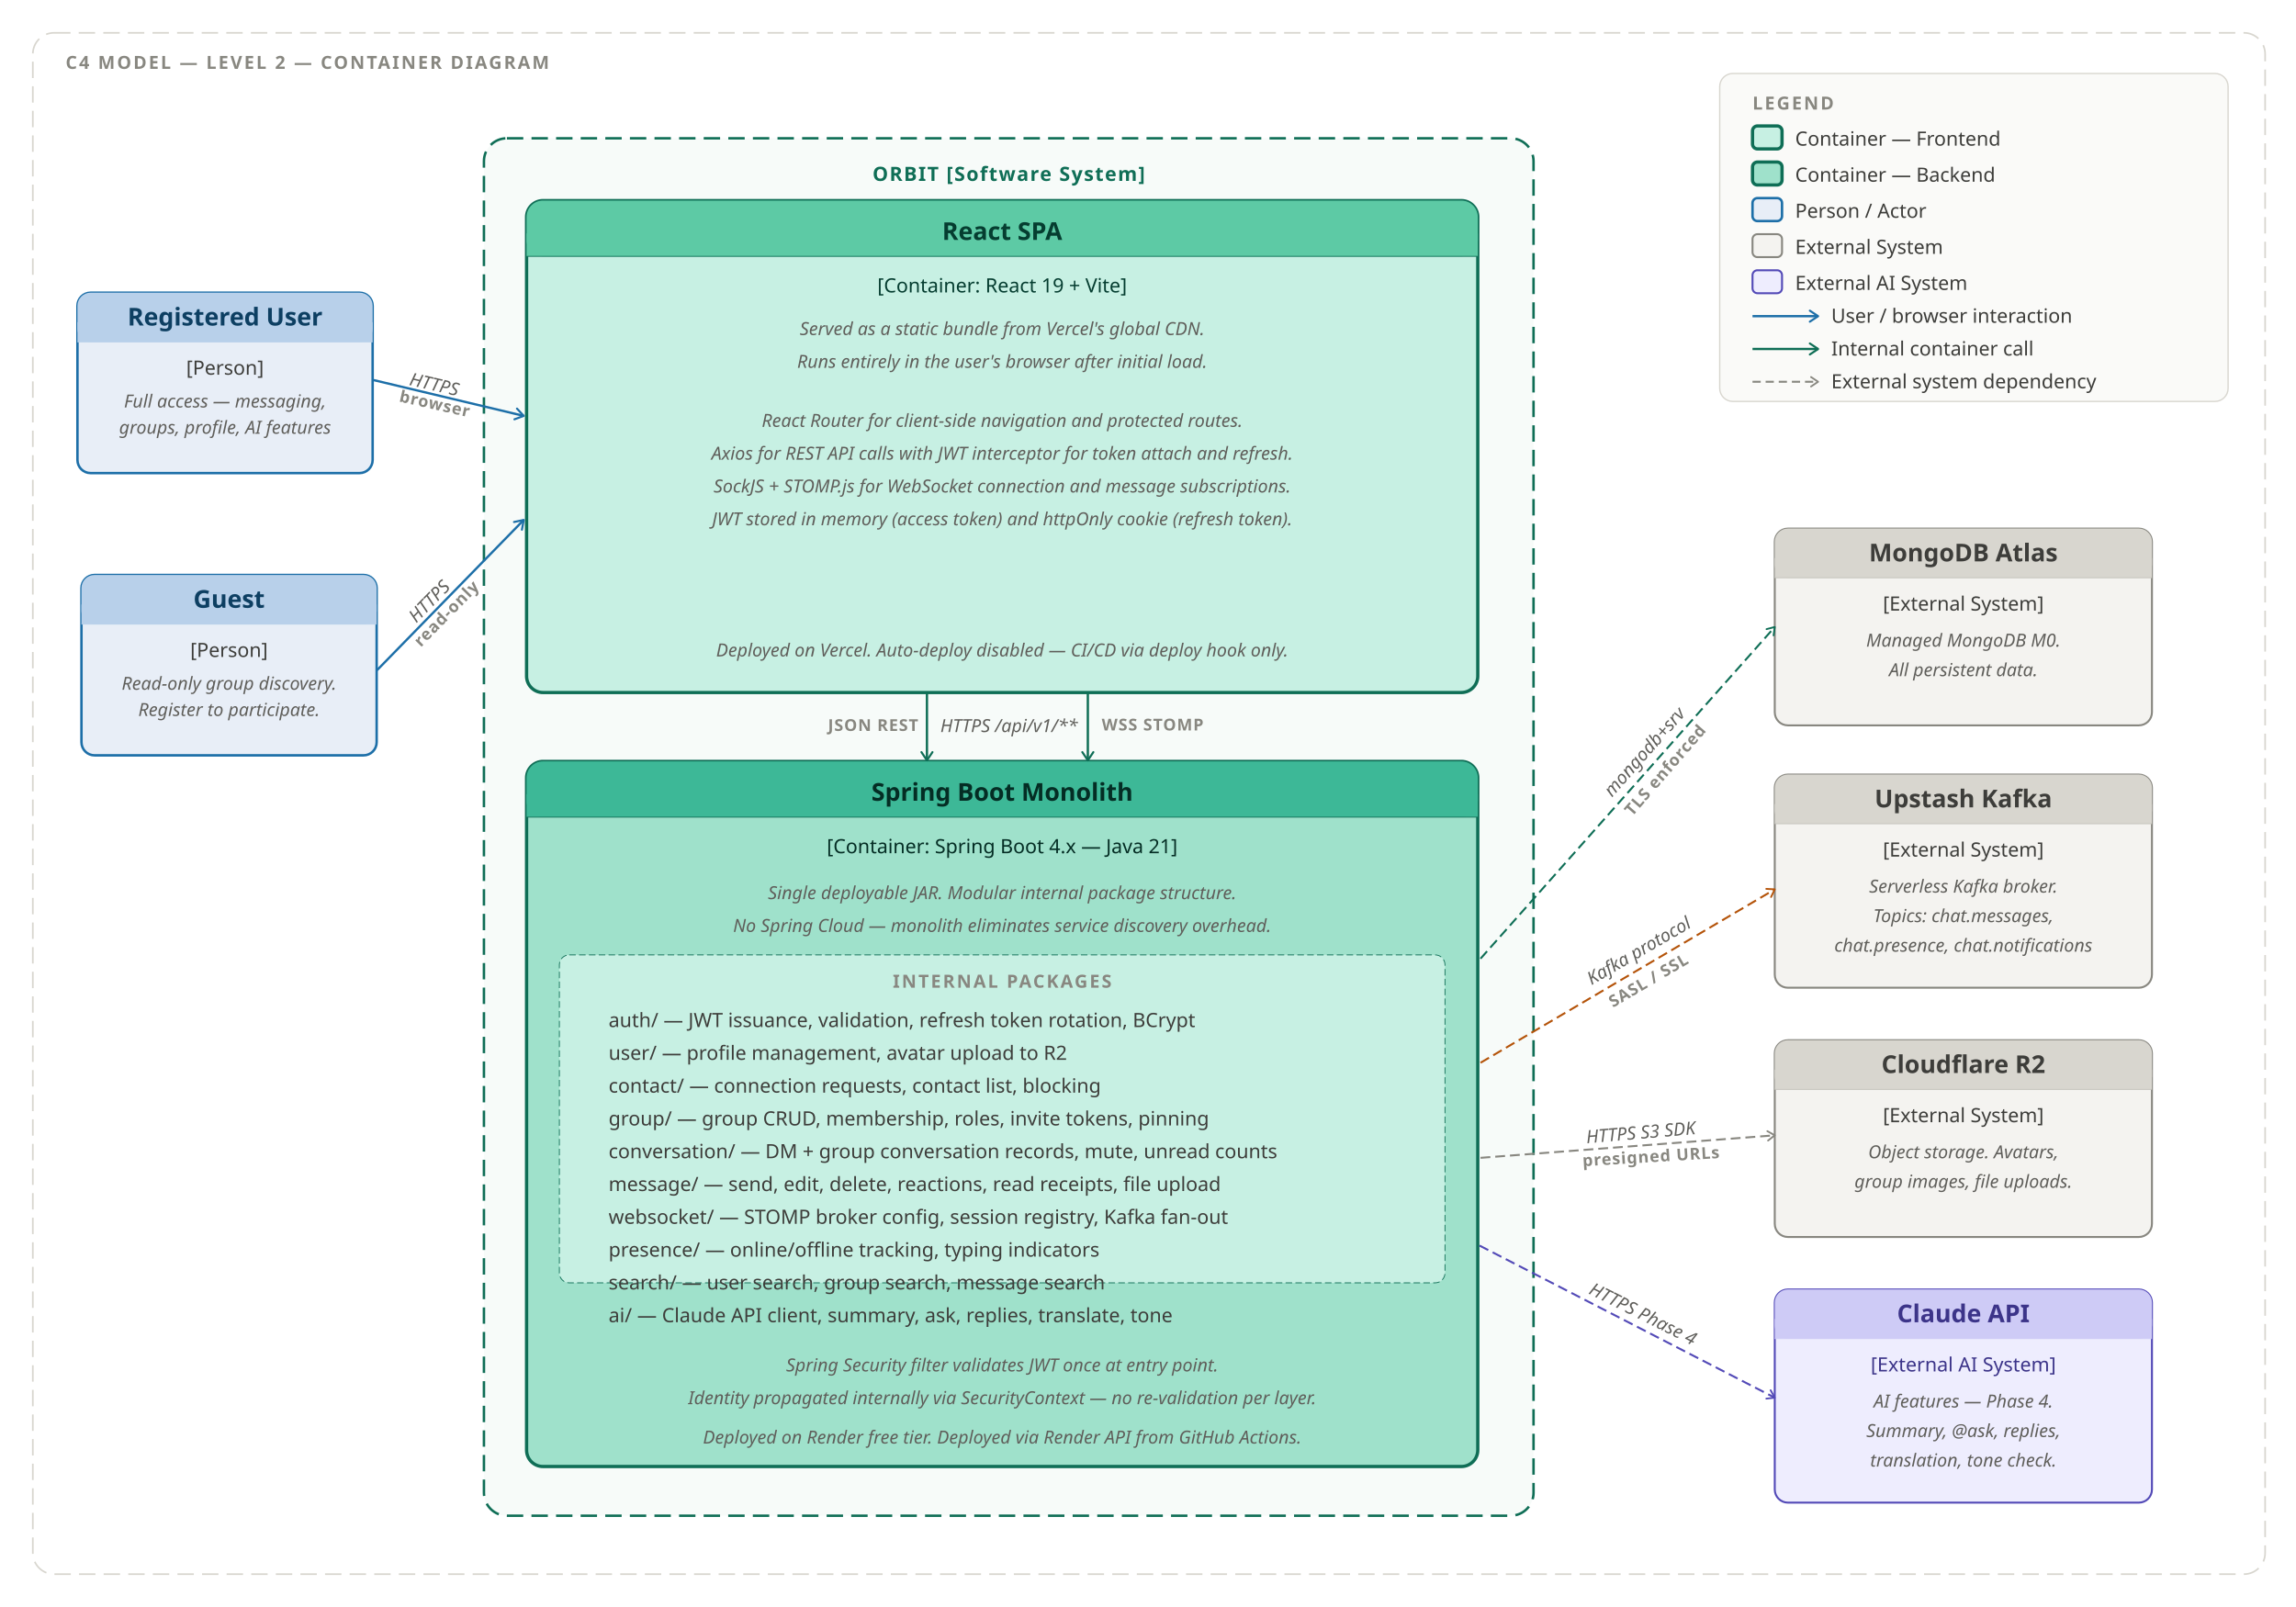
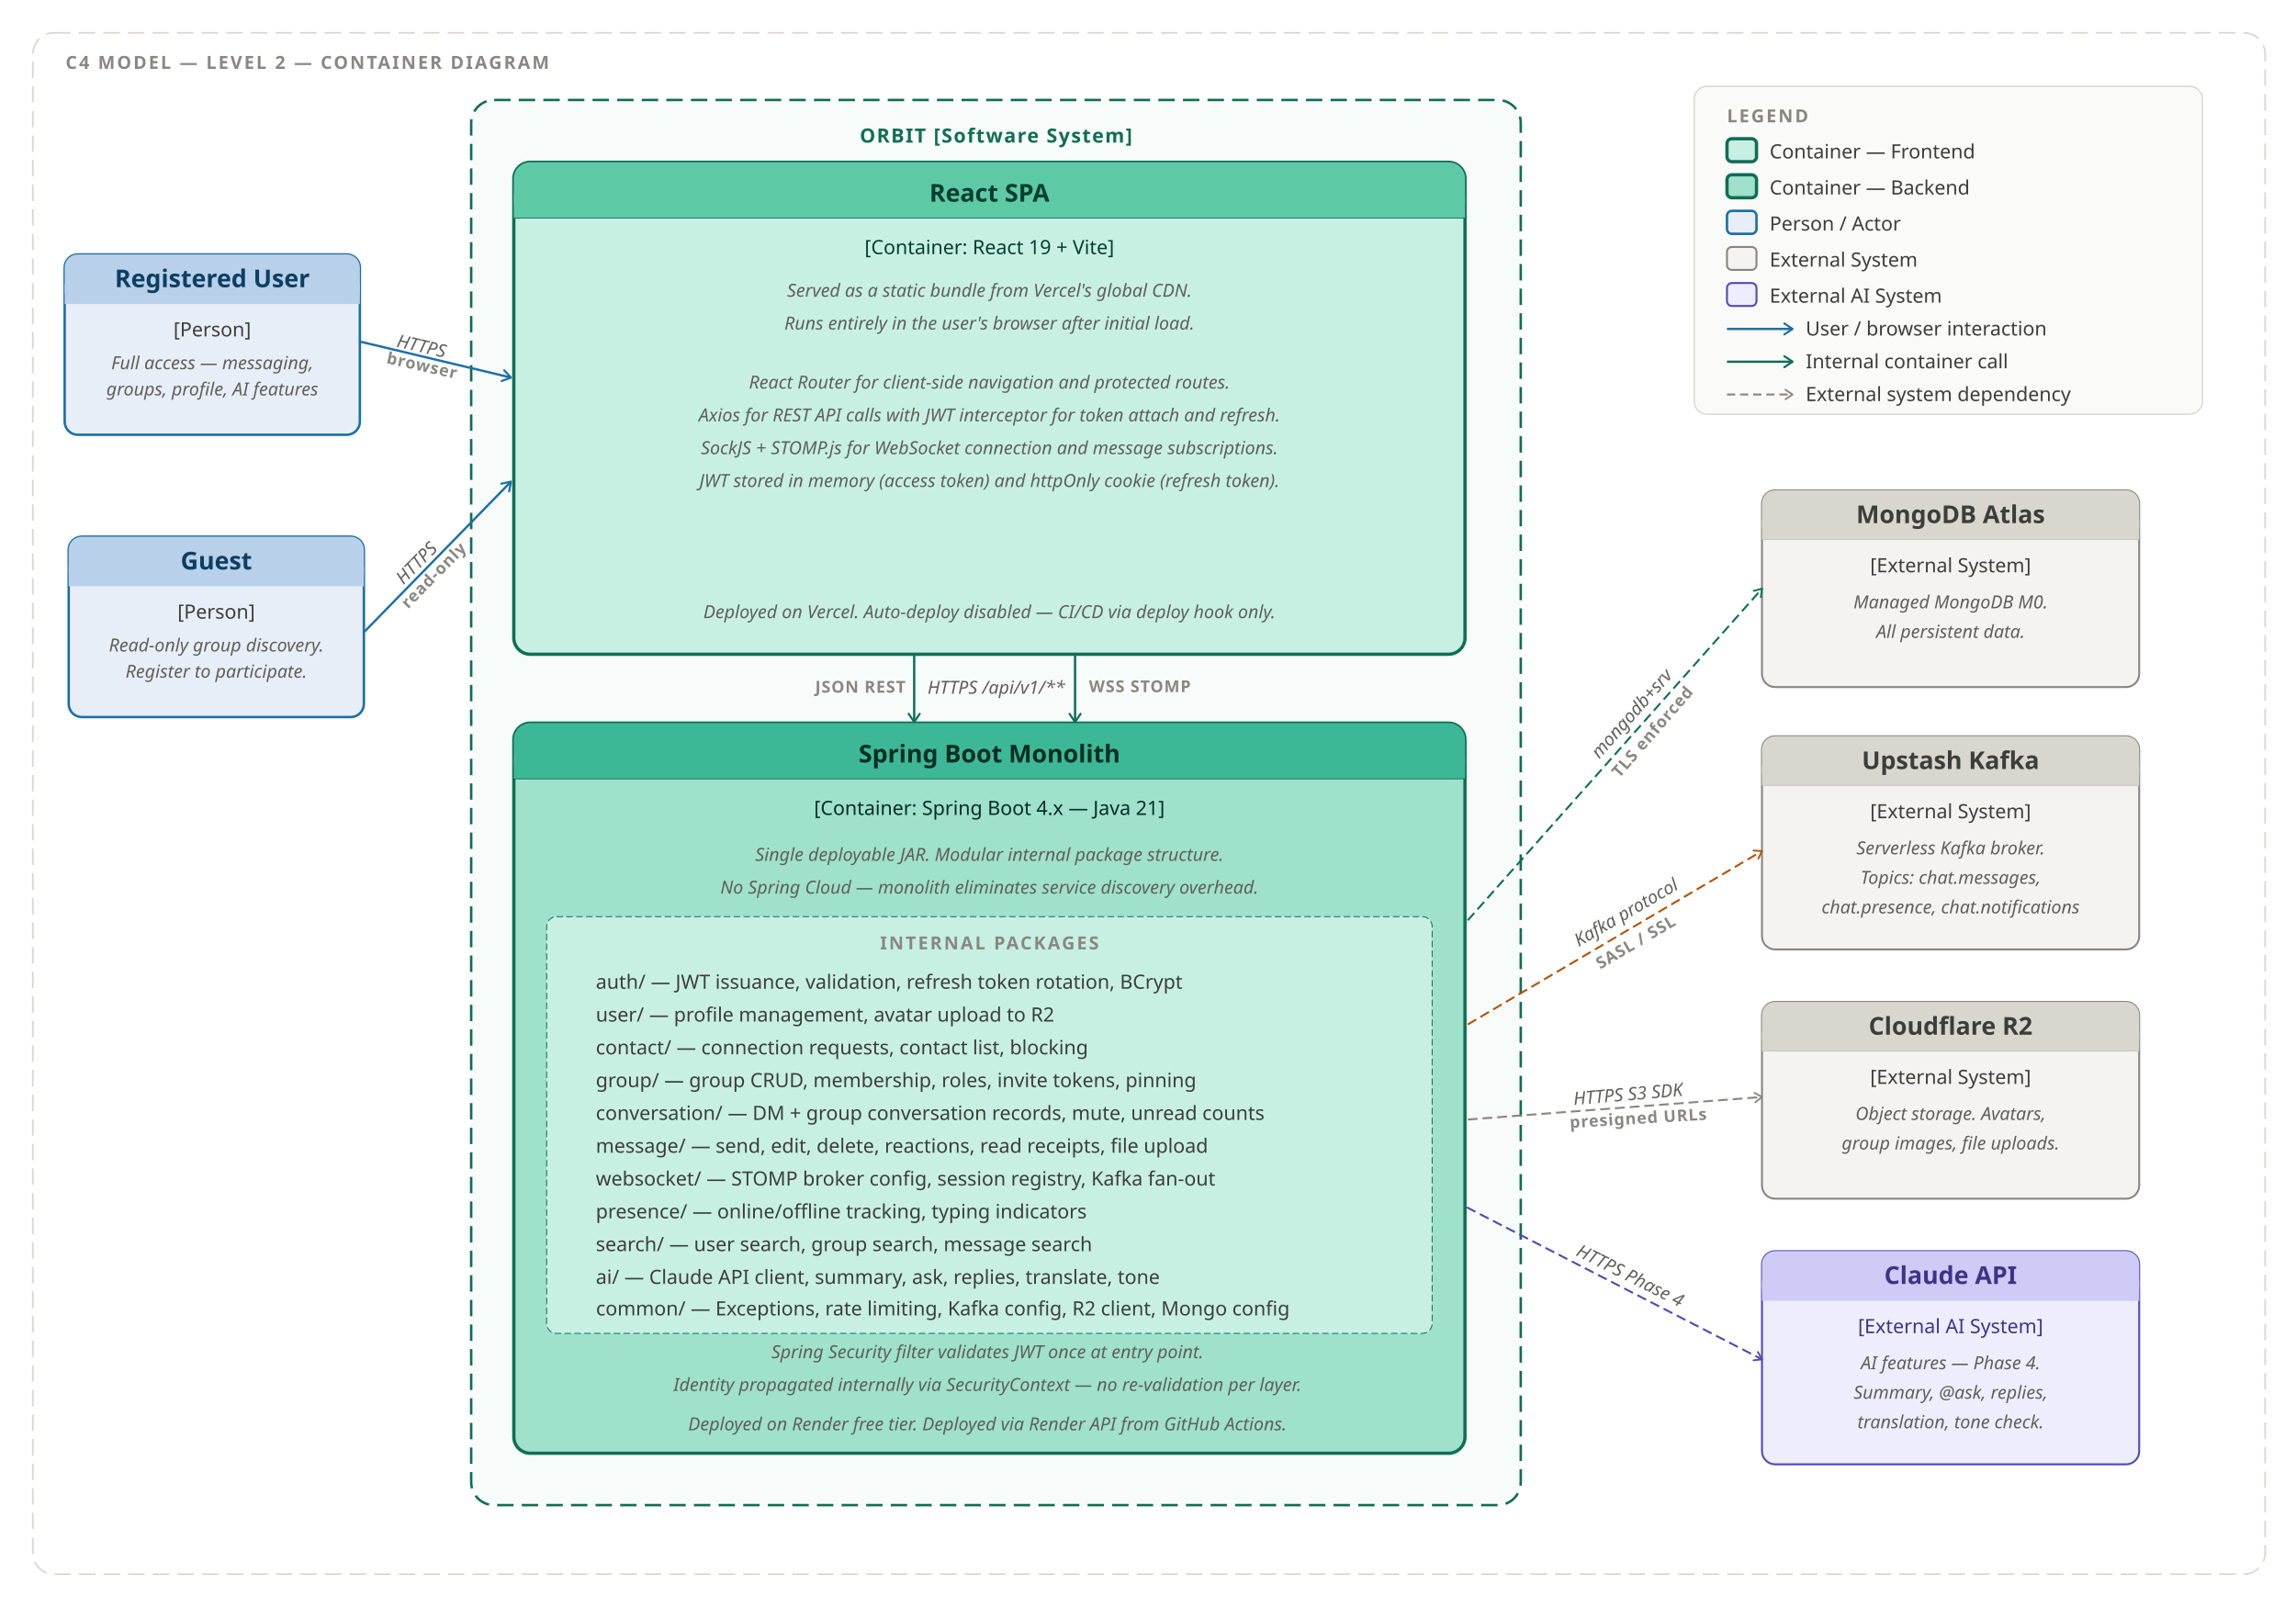
<svg xmlns="http://www.w3.org/2000/svg" width="100%" viewBox="0 0 1400 980" role="img" version="1.1" id="svg92">
  <defs id="defs6">
    <marker id="arrow" viewBox="0 0 10 10" refX="8" refY="5" markerWidth="6" markerHeight="6" orient="auto-start-reverse">
      <path d="M2 1L8 5L2 9" fill="none" stroke="#888780" stroke-width="1.5" stroke-linecap="round" stroke-linejoin="round" id="path1" />
    </marker>
    <marker id="arrow-blue" viewBox="0 0 10 10" refX="8" refY="5" markerWidth="6" markerHeight="6" orient="auto-start-reverse">
      <path d="M2 1L8 5L2 9" fill="none" stroke="#1D6FA8" stroke-width="1.5" stroke-linecap="round" stroke-linejoin="round" id="path2" />
    </marker>
    <marker id="arrow-green" viewBox="0 0 10 10" refX="8" refY="5" markerWidth="6" markerHeight="6" orient="auto-start-reverse">
      <path d="M2 1L8 5L2 9" fill="none" stroke="#0F6E56" stroke-width="1.5" stroke-linecap="round" stroke-linejoin="round" id="path3" />
    </marker>
    <marker id="arrow-teal" viewBox="0 0 10 10" refX="8" refY="5" markerWidth="6" markerHeight="6" orient="auto-start-reverse">
      <path d="M2 1L8 5L2 9" fill="none" stroke="#0F6E56" stroke-width="1.5" stroke-linecap="round" stroke-linejoin="round" id="path4" />
    </marker>
    <marker id="arrow-purple" viewBox="0 0 10 10" refX="8" refY="5" markerWidth="6" markerHeight="6" orient="auto-start-reverse">
      <path d="M2 1L8 5L2 9" fill="none" stroke="#534AB7" stroke-width="1.5" stroke-linecap="round" stroke-linejoin="round" id="path5" />
    </marker>
    <marker id="arrow-orange" viewBox="0 0 10 10" refX="8" refY="5" markerWidth="6" markerHeight="6" orient="auto-start-reverse">
      <path d="M2 1L8 5L2 9" fill="none" stroke="#B45309" stroke-width="1.5" stroke-linecap="round" stroke-linejoin="round" id="path6" />
    </marker>
    <style id="style6">
    text { font-family: ui-sans-serif, system-ui, sans-serif; fill: #3d3d3a; }
    .th   { font-size: 15px; font-weight: 700; }
    .thm  { font-size: 13px; font-weight: 600; }
    .ts   { font-size: 12px; font-weight: 400; }
    .tl   { font-size: 11px; font-weight: 400; fill: #5F5E5A; font-style: italic; }
    .tc   { font-size: 11px; font-weight: 500; fill: #888780; }
    .section-label { font-size: 11px; font-weight: 700; fill: #888780; letter-spacing: 1.2px; }
    .rel-label { font-size: 11px; fill: #5F5E5A; font-style: italic; }
    .proto     { font-size: 10px; fill: #888780; font-weight: 600; letter-spacing: 0.5px; }

    /* System boundary */
    .boundary     { fill: #F7FBF9; stroke: #0F6E56; stroke-width: 1.5; stroke-dasharray: 10 5; }
    .boundary-lbl { font-size: 12px; font-weight: 700; fill: #0F6E56; letter-spacing: 0.8px; }

    /* Actor */
    .actor-box { fill: #E8EEF7; stroke: #1D6FA8; stroke-width: 1.5; }
    .actor-hdr { fill: #B8D0EA; stroke: none; }
    .actor-txt { fill: #0D3F62; }

    /* React SPA container — teal */
    .react-box { fill: #C7F0E3; stroke: #0F6E56; stroke-width: 2; }
    .react-hdr { fill: #5DCAA5; stroke: none; }
    .react-txt { fill: #053D30; }

    /* Spring Boot container — teal darker shade */
    .spring-box { fill: #9FE1CB; stroke: #0F6E56; stroke-width: 2; }
    .spring-hdr { fill: #3DB897; stroke: none; }
    .spring-txt { fill: #042D24; }

    /* External infra — warm grey */
    .ext-box { fill: #F4F3F0; stroke: #888780; stroke-width: 1.2; }
    .ext-hdr { fill: #D8D6CF; stroke: none; }
    .ext-txt { fill: #3d3d3a; }

    /* External AI — purple */
    .ai-box  { fill: #EEEDFE; stroke: #534AB7; stroke-width: 1.2; }
    .ai-hdr  { fill: #CECBF6; stroke: none; }
    .ai-txt  { fill: #3C3489; }

    /* Relation lines by type */
    .rel-user   { stroke: #1D6FA8; stroke-width: 1.4; fill: none; }
    .rel-intern { stroke: #0F6E56; stroke-width: 1.4; fill: none; }
    .rel-data   { stroke: #0F6E56; stroke-width: 1.2; fill: none; stroke-dasharray: 6 3; }
    .rel-kafka  { stroke: #B45309; stroke-width: 1.2; fill: none; stroke-dasharray: 6 3; }
    .rel-ai     { stroke: #534AB7; stroke-width: 1.2; fill: none; stroke-dasharray: 6 3; }
    .rel-infra  { stroke: #888780; stroke-width: 1.2; fill: none; stroke-dasharray: 6 3; }
  </style>
  </defs>
  <rect x="20.02" y="20.02" width="1361.161" height="939.961" rx="12.963" fill="none" stroke="#d8d6cf" stroke-width="1" stroke-dasharray="10, 5" id="rect6" />
  <text class="section-label" x="40" y="42" id="text6">C4 MODEL — LEVEL 2 — CONTAINER DIAGRAM</text>
-   <g id="g92" transform="translate(98.60547,-5.189762)">
+   <g id="g92" transform="translate(83.03619,2.594887)">
    <rect x="950" y="50" width="310" height="200" rx="8" fill="#fafaf8" stroke="#d8d6cf" stroke-width="0.8" id="rect7" />
    <text class="section-label" x="970" y="72" id="text7">LEGEND</text>
    <rect x="970" y="82" width="18" height="14" rx="3" fill="#c7f0e3" stroke="#0f6e56" stroke-width="2" id="rect8" />
    <text class="ts" x="996" y="94" id="text8">Container — Frontend</text>
    <rect x="970" y="104" width="18" height="14" rx="3" fill="#9fe1cb" stroke="#0f6e56" stroke-width="2" id="rect9" />
    <text class="ts" x="996" y="116" id="text9">Container — Backend</text>
    <rect x="970" y="126" width="18" height="14" rx="3" fill="#e8eef7" stroke="#1d6fa8" stroke-width="1.5" id="rect10" />
    <text class="ts" x="996" y="138" id="text10">Person / Actor</text>
    <rect x="970" y="148" width="18" height="14" rx="3" fill="#f4f3f0" stroke="#888780" stroke-width="1.2" id="rect11" />
    <text class="ts" x="996" y="160" id="text11">External System</text>
    <rect x="970" y="170" width="18" height="14" rx="3" fill="#eeedfe" stroke="#534ab7" stroke-width="1.2" id="rect12" />
    <text class="ts" x="996" y="182" id="text12">External AI System</text>
    <line x1="970" y1="198" x2="1010" y2="198" stroke="#1d6fa8" stroke-width="1.4" marker-end="url(#arrow-blue)" id="line12" />
    <text class="ts" x="1018" y="202" id="text13">User / browser interaction</text>
    <line x1="970" y1="218" x2="1010" y2="218" stroke="#0f6e56" stroke-width="1.4" marker-end="url(#arrow-green)" id="line13" />
    <text class="ts" x="1018" y="222" id="text14">Internal container call</text>
    <line x1="970" y1="238" x2="1010" y2="238" stroke="#888780" stroke-width="1.2" stroke-dasharray="5, 3" marker-end="url(#arrow)" id="line14" />
    <text class="ts" x="1018" y="242" id="text15">External system dependency</text>
  </g>
-   <g id="g93" transform="translate(1.223238,-131.4981)">
+   <g id="g93" transform="translate(-6.561404,-154.8521)">
    <rect x="46" y="310" width="180" height="110" rx="8" class="actor-box" id="rect15" />
    <rect x="46" y="310" width="180" height="30" rx="8" class="actor-hdr" id="rect16" />
    <rect x="46" y="328" width="180" height="12" rx="0" class="actor-hdr" id="rect17" />
    <text class="th actor-txt" x="136" y="330" text-anchor="middle" id="text17">Registered User</text>
    <line x1="46" y1="340" x2="226" y2="340" stroke="#b8d0ea" stroke-width="0.5" id="line17" />
    <text class="ts" x="136" y="360" text-anchor="middle" id="text18">[Person]</text>
    <text class="tl" x="136" y="380" text-anchor="middle" id="text19">Full access — messaging,</text>
    <text class="tl" x="136" y="396" text-anchor="middle" id="text20">groups, profile, AI features</text>
  </g>
-   <g id="g94" transform="translate(3.669716,-103.3637)">
+   <g id="g94" transform="translate(-4.114927,-126.7176)">
    <rect x="46" y="454" width="180" height="110" rx="8" class="actor-box" id="rect20" />
    <rect x="46" y="454" width="180" height="30" rx="8" class="actor-hdr" id="rect21" />
    <rect x="46" y="472" width="180" height="12" rx="0" class="actor-hdr" id="rect22" />
    <text class="th actor-txt" x="136" y="474" text-anchor="middle" id="text22">Guest</text>
    <line x1="46" y1="484" x2="226" y2="484" stroke="#b8d0ea" stroke-width="0.5" id="line22" />
    <text class="ts" x="136" y="504" text-anchor="middle" id="text23">[Person]</text>
    <text class="tl" x="136" y="524" text-anchor="middle" id="text24">Read-only group discovery.</text>
    <text class="tl" x="136" y="540" text-anchor="middle" id="text25">Register to participate.</text>
  </g>
-   <rect x="295.084" y="84.325" width="640" height="840" rx="14" class="boundary" id="rect25" />
-   <text class="boundary-lbl" x="615.084" y="110.325" text-anchor="middle" id="text26">ORBIT [Software System]</text>
-   <rect x="321.084" y="122.325" width="580" height="300" rx="10" class="react-box" stroke-width="1.5" id="rect26" />
-   <rect x="321.084" y="122.325" width="580" height="34" rx="10" class="react-hdr" id="rect27" />
-   <rect x="321.084" y="142.325" width="580" height="14" rx="0" class="react-hdr" id="rect28" />
-   <text class="th react-txt" x="611.084" y="146.325" text-anchor="middle" id="text28">React SPA</text>
-   <line x1="321.084" y1="156.325" x2="901.084" y2="156.325" stroke="#0f6e56" stroke-width="0.5" id="line28" />
-   <text class="ts react-txt" x="611.084" y="178.325" text-anchor="middle" id="text29">[Container: React 19 + Vite]</text>
-   <text class="tl" x="611.084" y="204.325" text-anchor="middle" id="text30">Served as a static bundle from Vercel's global CDN.</text>
-   <text class="tl" x="611.084" y="224.325" text-anchor="middle" id="text31">Runs entirely in the user's browser after initial load.</text>
-   <text class="tl" x="611.084" y="260.325" text-anchor="middle" id="text32">React Router for client-side navigation and protected routes.</text>
-   <text class="tl" x="611.084" y="280.325" text-anchor="middle" id="text33">Axios for REST API calls with JWT interceptor for token attach and refresh.</text>
-   <text class="tl" x="611.084" y="300.325" text-anchor="middle" id="text34">SockJS + STOMP.js for WebSocket connection and message subscriptions.</text>
-   <text class="tl" x="611.084" y="320.325" text-anchor="middle" id="text35">JWT stored in memory (access token) and httpOnly cookie (refresh token).</text>
-   <text class="tl" x="611.084" y="400.325" text-anchor="middle" id="text36">Deployed on Vercel. Auto-deploy disabled — CI/CD via deploy hook only.</text>
-   <rect x="321.084" y="464.325" width="580" height="430" rx="10" class="spring-box" stroke-width="1.5" id="rect36" />
-   <rect x="321.084" y="464.325" width="580" height="34" rx="10" class="spring-hdr" id="rect37" />
-   <rect x="321.084" y="484.325" width="580" height="14" rx="0" class="spring-hdr" id="rect38" />
-   <text class="th spring-txt" x="611.084" y="488.325" text-anchor="middle" id="text38">Spring Boot Monolith</text>
-   <line x1="321.084" y1="498.325" x2="901.084" y2="498.325" stroke="#0f6e56" stroke-width="0.5" id="line38" />
-   <text class="ts spring-txt" x="611.084" y="520.325" text-anchor="middle" id="text39">[Container: Spring Boot 4.x — Java 21]</text>
-   <text class="tl" x="611.084" y="548.325" text-anchor="middle" id="text40">Single deployable JAR. Modular internal package structure.</text>
-   <text class="tl" x="611.084" y="568.325" text-anchor="middle" id="text41">No Spring Cloud — monolith eliminates service discovery overhead.</text>
-   <rect x="341.084" y="582.325" width="540" height="200" rx="6" fill="#c7f0e3" stroke="#0f6e56" stroke-width="0.5" stroke-dasharray="4, 2" id="rect41" />
-   <text class="section-label" x="611.084" y="602.325" text-anchor="middle" id="text42">INTERNAL PACKAGES</text>
-   <text class="ts" x="371.084" y="626.325" id="text43">auth/ — JWT issuance, validation, refresh token rotation, BCrypt</text>
-   <text class="ts" x="371.084" y="646.325" id="text44">user/ — profile management, avatar upload to R2</text>
-   <text class="ts" x="371.084" y="666.325" id="text45">contact/ — connection requests, contact list, blocking</text>
-   <text class="ts" x="371.084" y="686.325" id="text46">group/ — group CRUD, membership, roles, invite tokens, pinning</text>
-   <text class="ts" x="371.084" y="706.325" id="text47">conversation/ — DM + group conversation records, mute, unread counts</text>
-   <text class="ts" x="371.084" y="726.325" id="text48">message/ — send, edit, delete, reactions, read receipts, file upload</text>
-   <text class="ts" x="371.084" y="746.325" id="text49">websocket/ — STOMP broker config, session registry, Kafka fan-out</text>
-   <text class="ts" x="371.084" y="766.325" id="text50">presence/ — online/offline tracking, typing indicators</text>
-   <text class="ts" x="371.084" y="786.325" id="text51">search/ — user search, group search, message search</text>
-   <text class="ts" x="371.084" y="806.325" id="text52">ai/ — Claude API client, summary, ask, replies, translate, tone</text>
-   <text class="tl" x="611.084" y="836.325" text-anchor="middle" id="text53">Spring Security filter validates JWT once at entry point.</text>
-   <text class="tl" x="611.084" y="856.325" text-anchor="middle" id="text54">Identity propagated internally via SecurityContext — no re-validation per layer.</text>
-   <text class="tl" x="611.084" y="880.325" text-anchor="middle" id="text55">Deployed on Render free tier. Deployed via Render API from GitHub Actions.</text>
-   <rect x="1082.169" y="322.35" width="230" height="120" rx="8" class="ext-box" id="rect55" />
-   <rect x="1082.169" y="322.35" width="230" height="30" rx="8" class="ext-hdr" id="rect56" />
-   <rect x="1082.169" y="340.35" width="230" height="12" rx="0" class="ext-hdr" id="rect57" />
-   <text class="th ext-txt" x="1197.169" y="342.35" text-anchor="middle" id="text57">MongoDB Atlas</text>
-   <line x1="1082.169" y1="352.35" x2="1312.169" y2="352.35" stroke="#c4c2bb" stroke-width="0.5" id="line57" />
-   <text class="ts" x="1197.169" y="372.35" text-anchor="middle" id="text58">[External System]</text>
-   <text class="tl" x="1197.169" y="394.35" text-anchor="middle" id="text59">Managed MongoDB M0.</text>
-   <text class="tl" x="1197.169" y="412.35" text-anchor="middle" id="text60">All persistent data.</text>
-   <rect x="1082.169" y="472.35" width="230" height="130" rx="8" class="ext-box" id="rect60" />
-   <rect x="1082.169" y="472.35" width="230" height="30" rx="8" class="ext-hdr" id="rect61" />
-   <rect x="1082.169" y="490.35" width="230" height="12" rx="0" class="ext-hdr" id="rect62" />
-   <text class="th ext-txt" x="1197.169" y="492.35" text-anchor="middle" id="text62">Upstash Kafka</text>
-   <line x1="1082.169" y1="502.35" x2="1312.169" y2="502.35" stroke="#c4c2bb" stroke-width="0.5" id="line62" />
-   <text class="ts" x="1197.169" y="522.35" text-anchor="middle" id="text63">[External System]</text>
-   <text class="tl" x="1197.169" y="544.35" text-anchor="middle" id="text64">Serverless Kafka broker.</text>
-   <text class="tl" x="1197.169" y="562.35" text-anchor="middle" id="text65">Topics: chat.messages,</text>
-   <text class="tl" x="1197.169" y="580.35" text-anchor="middle" id="text66">chat.presence, chat.notifications</text>
-   <rect x="1082.169" y="634.35" width="230" height="120" rx="8" class="ext-box" id="rect66" />
-   <rect x="1082.169" y="634.35" width="230" height="30" rx="8" class="ext-hdr" id="rect67" />
-   <rect x="1082.169" y="652.35" width="230" height="12" rx="0" class="ext-hdr" id="rect68" />
-   <text class="th ext-txt" x="1197.169" y="654.35" text-anchor="middle" id="text68">Cloudflare R2</text>
-   <line x1="1082.169" y1="664.35" x2="1312.169" y2="664.35" stroke="#c4c2bb" stroke-width="0.5" id="line68" />
-   <text class="ts" x="1197.169" y="684.35" text-anchor="middle" id="text69">[External System]</text>
-   <text class="tl" x="1197.169" y="706.35" text-anchor="middle" id="text70">Object storage. Avatars,</text>
-   <text class="tl" x="1197.169" y="724.35" text-anchor="middle" id="text71">group images, file uploads.</text>
-   <rect x="1082.169" y="786.35" width="230" height="130" rx="8" class="ai-box" id="rect71" />
-   <rect x="1082.169" y="786.35" width="230" height="30" rx="8" class="ai-hdr" id="rect72" />
-   <rect x="1082.169" y="804.35" width="230" height="12" rx="0" class="ai-hdr" id="rect73" />
-   <text class="th ai-txt" x="1197.169" y="806.35" text-anchor="middle" id="text73">Claude API</text>
-   <line x1="1082.169" y1="816.35" x2="1312.169" y2="816.35" stroke="#cecbf6" stroke-width="0.5" id="line73" />
-   <text class="ts ai-txt" x="1197.169" y="836.35" text-anchor="middle" id="text74">[External AI System]</text>
-   <text class="tl" x="1197.169" y="858.35" text-anchor="middle" id="text75">AI features — Phase 4.</text>
-   <text class="tl" x="1197.169" y="876.35" text-anchor="middle" id="text76">Summary, @ask, replies,</text>
-   <text class="tl" x="1197.169" y="894.35" text-anchor="middle" id="text77">translation, tone check.</text>
-   <path d="m 227.835,231.792 91.519,21.826" class="rel-user" marker-end="url(#arrow-blue)" id="path77" />
-   <text class="rel-label" x="295.406" y="172.966" id="text78" transform="rotate(12.94141)">HTTPS</text>
-   <text class="proto" x="290.804" y="185.554" id="text79" transform="rotate(12.66506)">browser</text>
-   <path d="m 229.892,408.694 89.462,-91.615" class="rel-user" marker-end="url(#arrow-blue)" id="path79" />
-   <text class="rel-label" x="-93.944" y="447.371" id="text80" transform="rotate(-45.58026)">HTTPS</text>
-   <text class="proto" x="-101.266" y="459.918" id="text81" transform="rotate(-45.42675)">read-only</text>
-   <path d="m 565.212,421.713 v 42" class="rel-intern" marker-end="url(#arrow-green)" id="path81" />
-   <text class="rel-label" x="573.378" y="446.441" id="text82">HTTPS /api/v1/**</text>
-   <text class="proto" x="504.876" y="445.762" id="text83">JSON REST</text>
-   <path d="m 663.316,421.713 v 42" class="rel-intern" marker-end="url(#arrow-green)" id="path83" />
+   <rect x="287.307" y="60.978" width="639.985" height="856.901" rx="14" class="boundary" id="rect25" />
+   <text class="boundary-lbl" x="607.299" y="86.971" text-anchor="middle" id="text26">ORBIT [Software System]</text>
+   <rect x="313.299" y="98.971" width="580" height="300" rx="10" class="react-box" stroke-width="1.5" id="rect26" />
+   <rect x="313.299" y="98.971" width="580" height="34" rx="10" class="react-hdr" id="rect27" />
+   <rect x="313.299" y="118.971" width="580" height="14" rx="0" class="react-hdr" id="rect28" />
+   <text class="th react-txt" x="603.299" y="122.971" text-anchor="middle" id="text28">React SPA</text>
+   <line x1="313.299" y1="132.971" x2="893.299" y2="132.971" stroke="#0f6e56" stroke-width="0.5" id="line28" />
+   <text class="ts react-txt" x="603.299" y="154.971" text-anchor="middle" id="text29">[Container: React 19 + Vite]</text>
+   <text class="tl" x="603.299" y="180.971" text-anchor="middle" id="text30">Served as a static bundle from Vercel's global CDN.</text>
+   <text class="tl" x="603.299" y="200.971" text-anchor="middle" id="text31">Runs entirely in the user's browser after initial load.</text>
+   <text class="tl" x="603.299" y="236.971" text-anchor="middle" id="text32">React Router for client-side navigation and protected routes.</text>
+   <text class="tl" x="603.299" y="256.971" text-anchor="middle" id="text33">Axios for REST API calls with JWT interceptor for token attach and refresh.</text>
+   <text class="tl" x="603.299" y="276.971" text-anchor="middle" id="text34">SockJS + STOMP.js for WebSocket connection and message subscriptions.</text>
+   <text class="tl" x="603.299" y="296.971" text-anchor="middle" id="text35">JWT stored in memory (access token) and httpOnly cookie (refresh token).</text>
+   <text class="tl" x="603.299" y="376.971" text-anchor="middle" id="text36">Deployed on Vercel. Auto-deploy disabled — CI/CD via deploy hook only.</text>
+   <rect x="313.317" y="440.988" width="579.965" height="445.255" rx="9.999" class="spring-box" stroke-width="1.5" id="rect36" />
+   <rect x="313.299" y="440.971" width="580" height="34" rx="10" class="spring-hdr" id="rect37" />
+   <rect x="313.299" y="460.971" width="580" height="14" rx="0" class="spring-hdr" id="rect38" />
+   <text class="th spring-txt" x="603.299" y="464.971" text-anchor="middle" id="text38">Spring Boot Monolith</text>
+   <line x1="313.299" y1="474.971" x2="893.299" y2="474.971" stroke="#0f6e56" stroke-width="0.5" id="line38" />
+   <text class="ts spring-txt" x="603.299" y="496.971" text-anchor="middle" id="text39">[Container: Spring Boot 4.x — Java 21]</text>
+   <text class="tl" x="603.299" y="524.971" text-anchor="middle" id="text40">Single deployable JAR. Modular internal package structure.</text>
+   <text class="tl" x="603.299" y="544.971" text-anchor="middle" id="text41">No Spring Cloud — monolith eliminates service discovery overhead.</text>
+   <rect x="333.331" y="559.003" width="539.936" height="254.15" rx="5.999" fill="#c7f0e3" stroke="#0f6e56" stroke-width="0.564" stroke-dasharray="4, 2" id="rect41" />
+   <text class="ts" x="363.424" y="802.173" id="text52-4" style="font-weight:400;font-size:12px;font-family:ui-sans-serif, system-ui, sans-serif;fill:#3d3d3a">common/ — Exceptions, rate limiting, Kafka config, R2 client, Mongo config</text>
+   <text class="section-label" x="603.299" y="578.971" text-anchor="middle" id="text42">INTERNAL PACKAGES</text>
+   <text class="ts" x="363.299" y="602.971" id="text43">auth/ — JWT issuance, validation, refresh token rotation, BCrypt</text>
+   <text class="ts" x="363.299" y="622.971" id="text44">user/ — profile management, avatar upload to R2</text>
+   <text class="ts" x="363.299" y="642.971" id="text45">contact/ — connection requests, contact list, blocking</text>
+   <text class="ts" x="363.299" y="662.971" id="text46">group/ — group CRUD, membership, roles, invite tokens, pinning</text>
+   <text class="ts" x="363.299" y="682.971" id="text47">conversation/ — DM + group conversation records, mute, unread counts</text>
+   <text class="ts" x="363.299" y="702.971" id="text48">message/ — send, edit, delete, reactions, read receipts, file upload</text>
+   <text class="ts" x="363.299" y="722.971" id="text49">websocket/ — STOMP broker config, session registry, Kafka fan-out</text>
+   <text class="ts" x="363.299" y="742.971" id="text50">presence/ — online/offline tracking, typing indicators</text>
+   <text class="ts" x="363.299" y="762.971" id="text51">search/ — user search, group search, message search</text>
+   <text class="ts" x="363.299" y="782.971" id="text52">ai/ — Claude API client, summary, ask, replies, translate, tone</text>
+   <text class="tl" x="602.076" y="828.261" text-anchor="middle" id="text53">Spring Security filter validates JWT once at entry point.</text>
+   <text class="tl" x="602.076" y="848.261" text-anchor="middle" id="text54">Identity propagated internally via SecurityContext — no re-validation per layer.</text>
+   <text class="tl" x="602.076" y="872.261" text-anchor="middle" id="text55">Deployed on Render free tier. Deployed via Render API from GitHub Actions.</text>
+   <rect x="1074.384" y="298.996" width="230" height="120" rx="8" class="ext-box" id="rect55" />
+   <rect x="1074.384" y="298.996" width="230" height="30" rx="8" class="ext-hdr" id="rect56" />
+   <rect x="1074.384" y="316.996" width="230" height="12" rx="0" class="ext-hdr" id="rect57" />
+   <text class="th ext-txt" x="1189.384" y="318.996" text-anchor="middle" id="text57">MongoDB Atlas</text>
+   <line x1="1074.384" y1="328.996" x2="1304.384" y2="328.996" stroke="#c4c2bb" stroke-width="0.5" id="line57" />
+   <text class="ts" x="1189.384" y="348.996" text-anchor="middle" id="text58">[External System]</text>
+   <text class="tl" x="1189.384" y="370.996" text-anchor="middle" id="text59">Managed MongoDB M0.</text>
+   <text class="tl" x="1189.384" y="388.996" text-anchor="middle" id="text60">All persistent data.</text>
+   <rect x="1074.384" y="448.996" width="230" height="130" rx="8" class="ext-box" id="rect60" />
+   <rect x="1074.384" y="448.996" width="230" height="30" rx="8" class="ext-hdr" id="rect61" />
+   <rect x="1074.384" y="466.996" width="230" height="12" rx="0" class="ext-hdr" id="rect62" />
+   <text class="th ext-txt" x="1189.384" y="468.996" text-anchor="middle" id="text62">Upstash Kafka</text>
+   <line x1="1074.384" y1="478.996" x2="1304.384" y2="478.996" stroke="#c4c2bb" stroke-width="0.5" id="line62" />
+   <text class="ts" x="1189.384" y="498.996" text-anchor="middle" id="text63">[External System]</text>
+   <text class="tl" x="1189.384" y="520.996" text-anchor="middle" id="text64">Serverless Kafka broker.</text>
+   <text class="tl" x="1189.384" y="538.996" text-anchor="middle" id="text65">Topics: chat.messages,</text>
+   <text class="tl" x="1189.384" y="556.996" text-anchor="middle" id="text66">chat.presence, chat.notifications</text>
+   <rect x="1074.384" y="610.996" width="230" height="120" rx="8" class="ext-box" id="rect66" />
+   <rect x="1074.384" y="610.996" width="230" height="30" rx="8" class="ext-hdr" id="rect67" />
+   <rect x="1074.384" y="628.996" width="230" height="12" rx="0" class="ext-hdr" id="rect68" />
+   <text class="th ext-txt" x="1189.384" y="630.996" text-anchor="middle" id="text68">Cloudflare R2</text>
+   <line x1="1074.384" y1="640.996" x2="1304.384" y2="640.996" stroke="#c4c2bb" stroke-width="0.5" id="line68" />
+   <text class="ts" x="1189.384" y="660.996" text-anchor="middle" id="text69">[External System]</text>
+   <text class="tl" x="1189.384" y="682.996" text-anchor="middle" id="text70">Object storage. Avatars,</text>
+   <text class="tl" x="1189.384" y="700.996" text-anchor="middle" id="text71">group images, file uploads.</text>
+   <rect x="1074.384" y="762.996" width="230" height="130" rx="8" class="ai-box" id="rect71" />
+   <rect x="1074.384" y="762.996" width="230" height="30" rx="8" class="ai-hdr" id="rect72" />
+   <rect x="1074.384" y="780.996" width="230" height="12" rx="0" class="ai-hdr" id="rect73" />
+   <text class="th ai-txt" x="1189.384" y="782.996" text-anchor="middle" id="text73">Claude API</text>
+   <line x1="1074.384" y1="792.996" x2="1304.384" y2="792.996" stroke="#cecbf6" stroke-width="0.5" id="line73" />
+   <text class="ts ai-txt" x="1189.384" y="812.996" text-anchor="middle" id="text74">[External AI System]</text>
+   <text class="tl" x="1189.384" y="834.996" text-anchor="middle" id="text75">AI features — Phase 4.</text>
+   <text class="tl" x="1189.384" y="852.996" text-anchor="middle" id="text76">Summary, @ask, replies,</text>
+   <text class="tl" x="1189.384" y="870.996" text-anchor="middle" id="text77">translation, tone check.</text>
+   <path d="m 220.05,208.438 91.519,21.826" class="rel-user" marker-end="url(#arrow-blue)" id="path77" />
+   <text class="rel-label" x="282.589" y="151.948" id="text78" transform="rotate(12.94141)">HTTPS</text>
+   <text class="proto" x="278.088" y="164.476" id="text79" transform="rotate(12.66506)">browser</text>
+   <path d="m 222.108,385.34 89.462,-91.615" class="rel-user" marker-end="url(#arrow-blue)" id="path79" />
+   <text class="rel-label" x="-82.713" y="425.465" id="text80" transform="rotate(-45.58026)">HTTPS</text>
+   <text class="proto" x="-90.093" y="437.982" id="text81" transform="rotate(-45.42675)">read-only</text>
+   <path d="m 557.428,398.359 v 42" class="rel-intern" marker-end="url(#arrow-green)" id="path81" />
+   <text class="rel-label" x="565.593" y="423.087" id="text82">HTTPS /api/v1/**</text>
+   <text class="proto" x="497.092" y="422.408" id="text83">JSON REST</text>
+   <path d="m 655.532,398.359 v 42" class="rel-intern" marker-end="url(#arrow-green)" id="path83" />
  <text class="rel-label" x="636" y="436" id="text84" />
-   <text class="proto" x="671.787" y="445.456" id="text85">WSS STOMP</text>
-   <path d="M 902.757,584.613 1082.169,382.35" class="rel-data" marker-end="url(#arrow-green)" id="path85" />
-   <text class="rel-label" x="288.142" y="1058.166" id="text86" transform="rotate(-48.43721)">mongodb+srv</text>
-   <text class="proto" x="275.913" y="1078.173" id="text87" transform="rotate(-49.05823)">TLS enforced</text>
-   <path d="M 902.757,648.099 1082.169,542.35" class="rel-kafka" marker-end="url(#arrow-orange)" id="path87" />
-   <text class="rel-label" x="538.106" y="1006.569" id="text88" transform="rotate(-30.10576)">Kafka protocol</text>
-   <text class="proto" x="537.331" y="1027.762" id="text89" transform="rotate(-30.39832)">SASL / SSL</text>
-   <path d="M 902.757,706.081 1082.169,692.35" class="rel-infra" marker-end="url(#arrow)" id="path89" />
-   <text class="rel-label" x="905.492" y="776.019" id="text90" transform="rotate(-4.81805)">HTTPS S3 SDK</text>
-   <text class="proto" x="920.459" y="768.154" id="text91" transform="rotate(-3.457314)">presigned URLs</text>
-   <path d="m 902.145,759.598 180.024,92.752" class="rel-ai" marker-end="url(#arrow-purple)" id="path91" />
-   <text class="rel-label" x="1218.672" y="272.714" id="text92" transform="rotate(26.55275)">HTTPS Phase 4</text>
+   <text class="proto" x="664.003" y="422.102" id="text85">WSS STOMP</text>
+   <path d="M 894.972,561.259 1074.385,358.996" class="rel-data" marker-end="url(#arrow-green)" id="path85" />
+   <text class="rel-label" x="300.451" y="1036.847" id="text86" transform="rotate(-48.43721)">mongodb+srv</text>
+   <text class="proto" x="288.453" y="1056.989" id="text87" transform="rotate(-49.05823)">TLS enforced</text>
+   <path d="M 894.972,624.746 1074.385,518.996" class="rel-kafka" marker-end="url(#arrow-orange)" id="path87" />
+   <text class="rel-label" x="543.086" y="982.46" id="text88" transform="rotate(-30.10576)">Kafka protocol</text>
+   <text class="proto" x="542.434" y="1003.679" id="text89" transform="rotate(-30.39832)">SASL / SSL</text>
+   <path d="M 894.972,682.727 1074.385,668.996" class="rel-infra" marker-end="url(#arrow)" id="path89" />
+   <text class="rel-label" x="899.697" y="752.094" id="text90" transform="rotate(-4.81805)">HTTPS S3 SDK</text>
+   <text class="proto" x="914.097" y="744.373" id="text91" transform="rotate(-3.457314)">presigned URLs</text>
+   <path d="m 894.36,736.244 180.024,92.752" class="rel-ai" marker-end="url(#arrow-purple)" id="path91" />
+   <text class="rel-label" x="1201.269" y="255.303" id="text92" transform="rotate(26.55275)">HTTPS Phase 4</text>
</svg>
